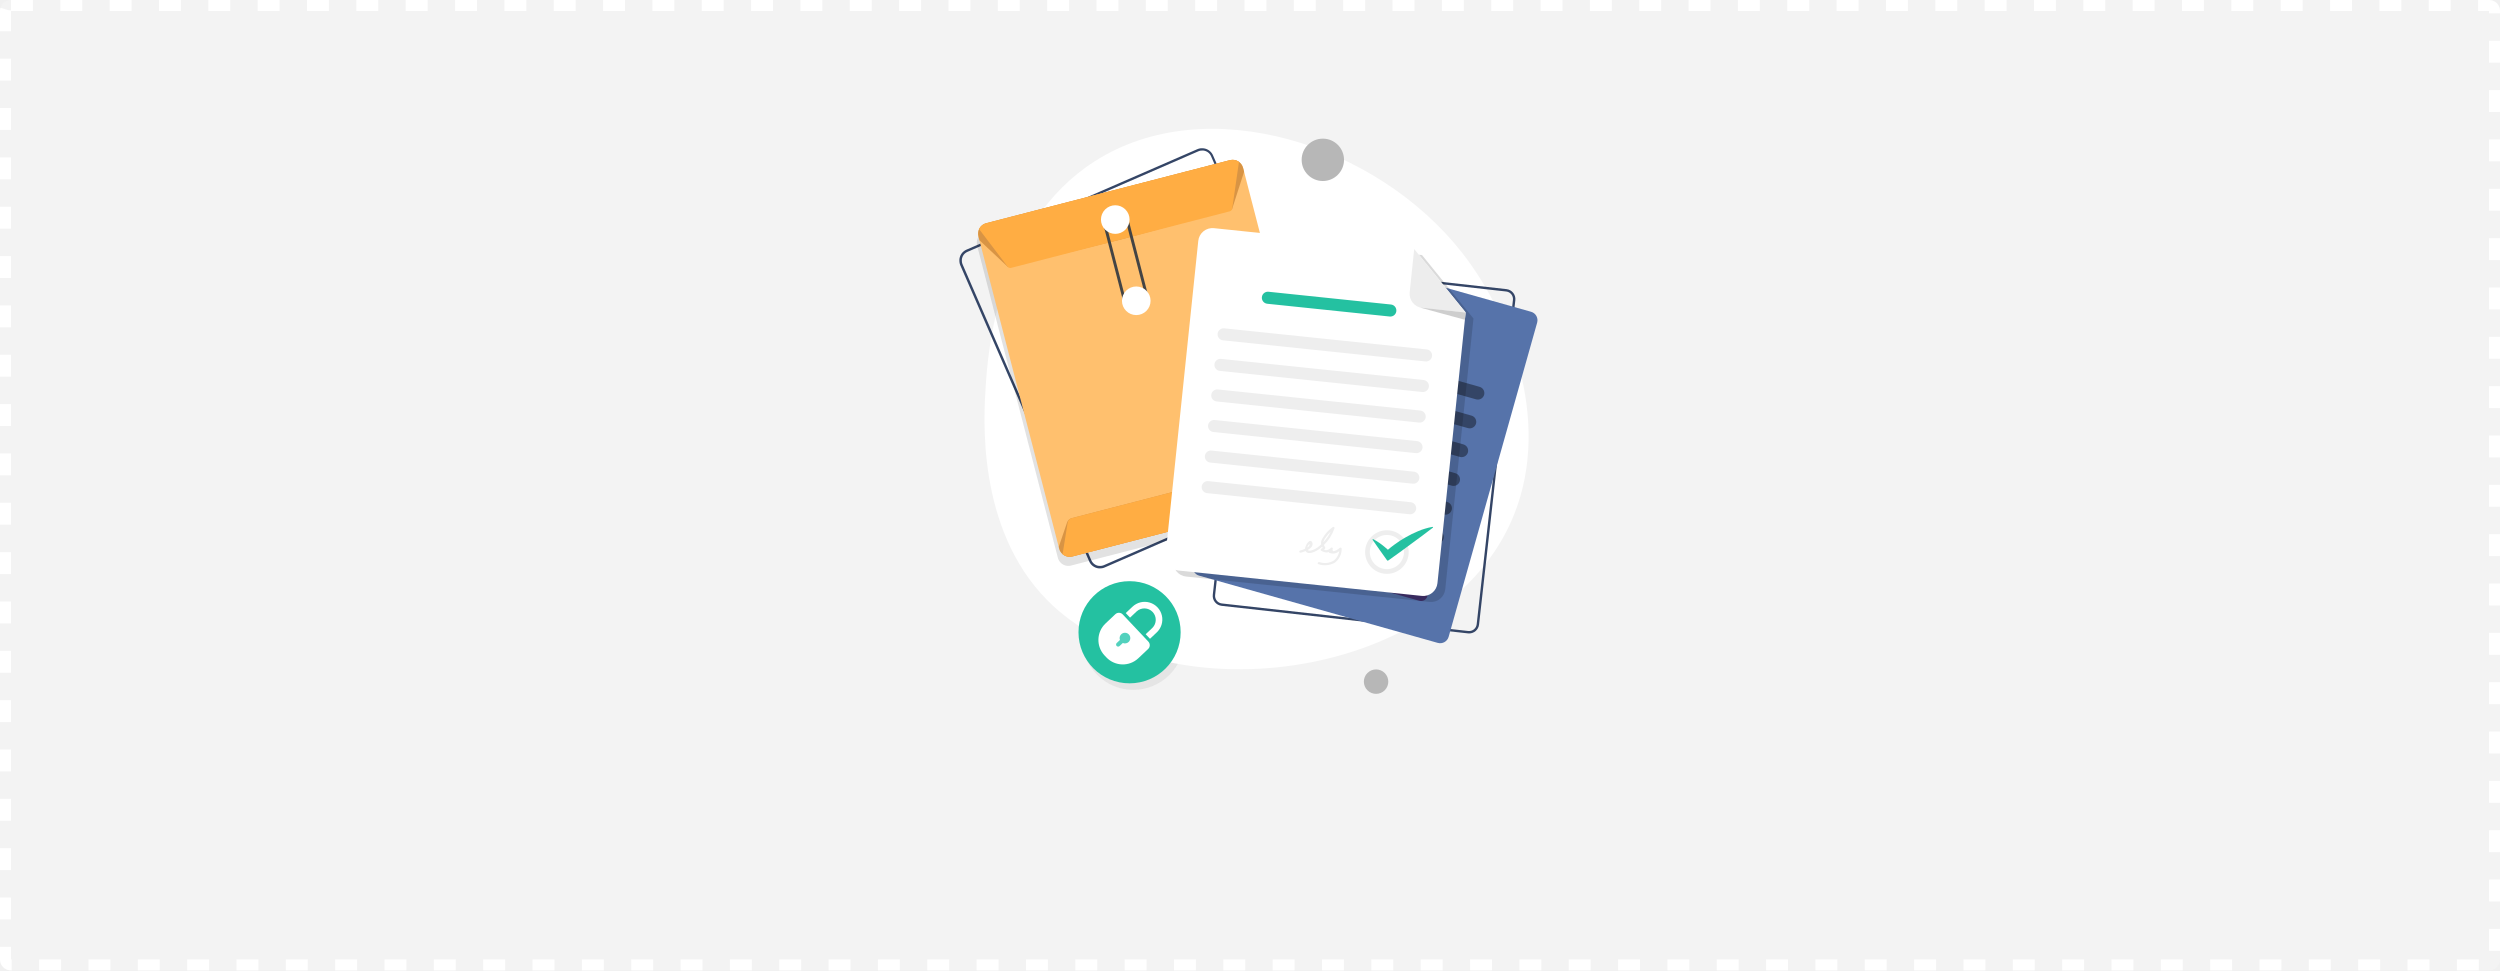
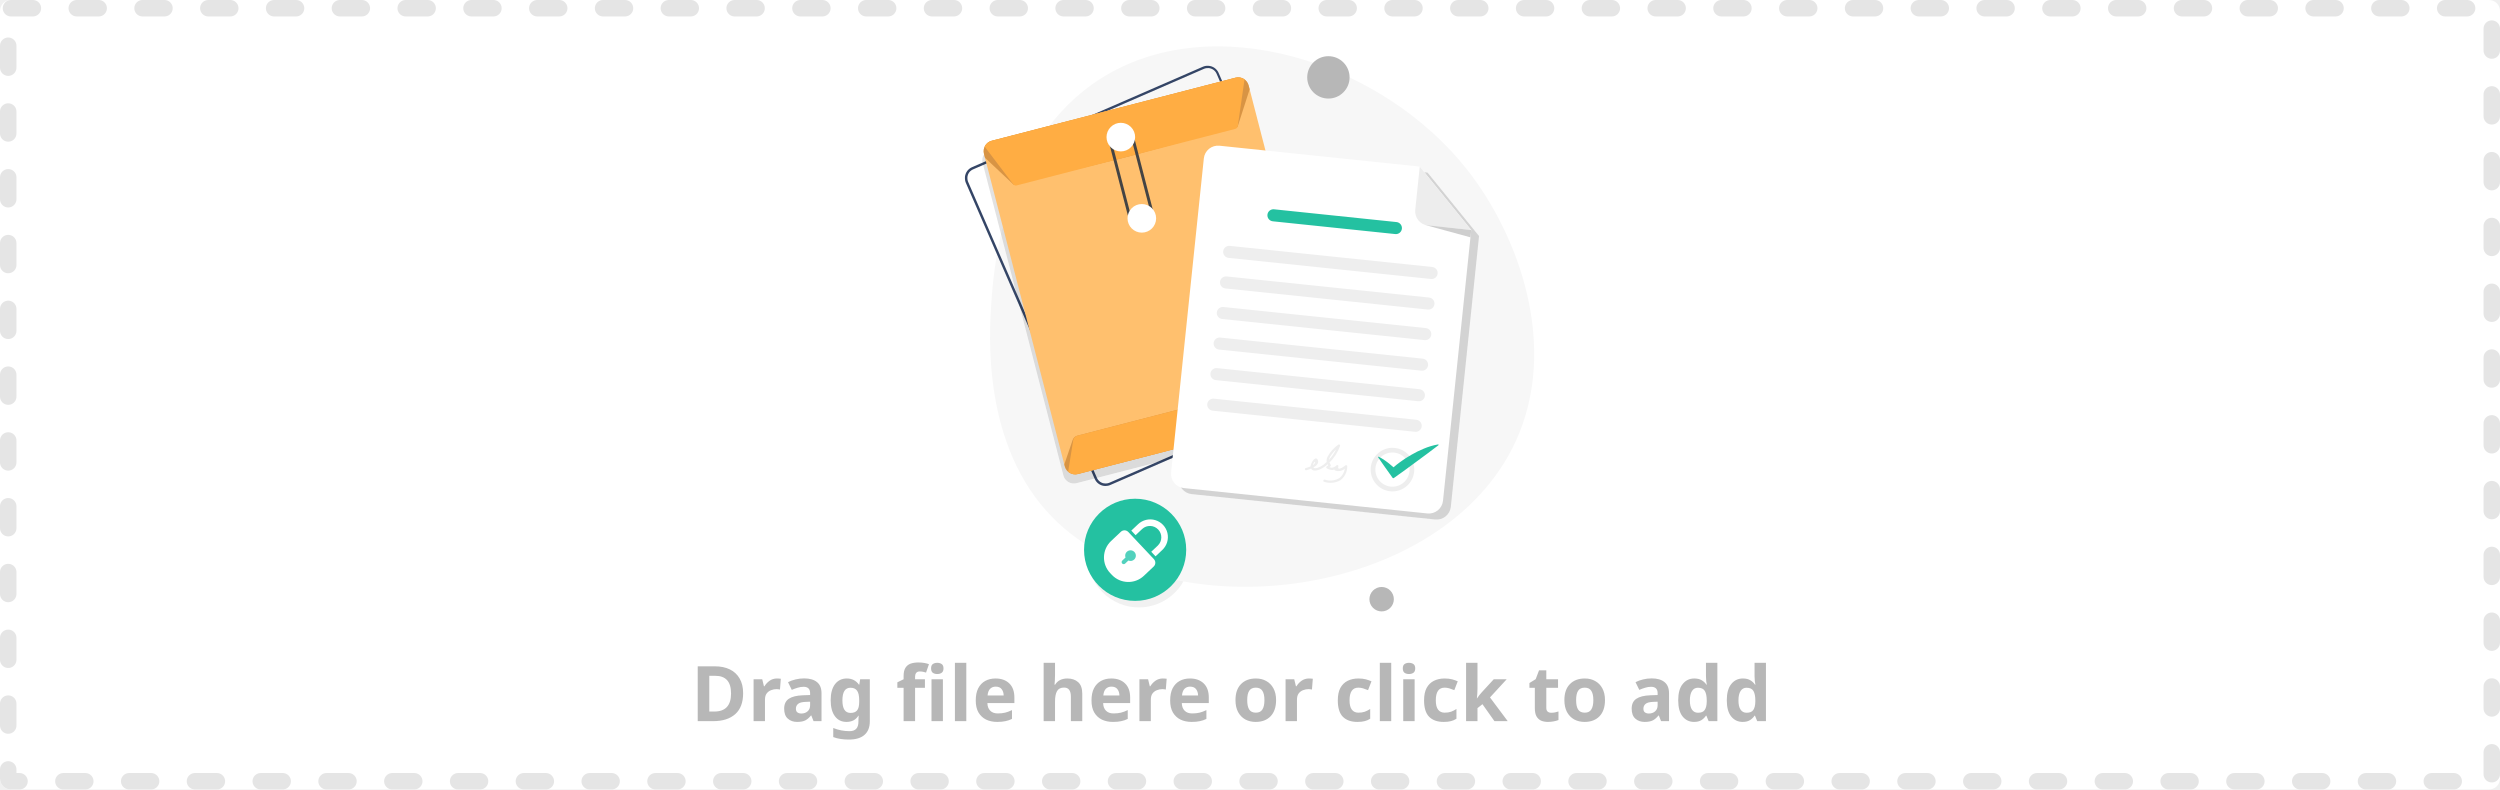
- <svg xmlns="http://www.w3.org/2000/svg" width="456" height="177" viewBox="0 0 456 177">
-   <g id="Group_76884" data-name="Group 76884" transform="translate(-42 -434)">
-     <g id="Rectangle_1713" data-name="Rectangle 1713" transform="translate(42 434)" fill="#f3f3f3" stroke="#fff" stroke-width="2" stroke-dasharray="4 5">
-       <rect width="456" height="177" rx="2" stroke="none" />
-       <rect x="1" y="1" width="454" height="175" rx="1" fill="none" />
+ <svg xmlns="http://www.w3.org/2000/svg" width="456" height="144" viewBox="0 0 456 144">
+   <g id="Group_77380" data-name="Group 77380" transform="translate(-42 -434)">
+     <g id="Rectangle_1713" data-name="Rectangle 1713" transform="translate(42 434)" fill="#fff" stroke="#e5e5e5" stroke-linecap="round" stroke-width="3" stroke-dasharray="4 8">
+       <rect width="456" height="144" rx="2" stroke="none" />
+       <rect x="1.5" y="1.5" width="453" height="141" rx="0.5" fill="none" />
    </g>
-     <g id="Group_34531" data-name="Group 34531" transform="translate(216.986 457.5)">
-       <circle id="Ellipse_3223" data-name="Ellipse 3223" cx="9.317" cy="9.317" r="9.317" transform="translate(18.555 93.017) rotate(-45)" fill="#b7b7b7" opacity="0.2" style="mix-blend-mode: multiply;isolation: isolate" />
-       <g id="Bcg" transform="translate(4.585)">
-         <path id="Path_12272" data-name="Path 12272" d="M667.89,682.954c.385-5.662,2-29.41,19.882-40.832,20.465-13.072,51.471-3.125,66.986,16.68,9.453,12.067,16.641,32.242,8.807,49.372C750.243,737.3,700.015,743.35,679.1,722.185,666.115,709.047,667.509,688.547,667.89,682.954Z" transform="translate(-667.653 -636.21)" fill="#fff" />
-         <circle id="Ellipse_3224" data-name="Ellipse 3224" cx="3.864" cy="3.864" r="3.864" transform="translate(57.85 1.788)" fill="#b7b7b7" />
-         <circle id="Ellipse_3225" data-name="Ellipse 3225" cx="2.229" cy="2.229" r="2.229" transform="translate(68.273 100.832) rotate(-45)" fill="#b7b7b7" />
-       </g>
-       <g id="Lock" transform="translate(21.73 82.506)">
-         <circle id="Ellipse_3226" data-name="Ellipse 3226" cx="9.317" cy="9.317" r="9.317" fill="#24c1a1" />
-         <g id="Group_32972" data-name="Group 32972" transform="translate(3.633 3.802)">
-           <path id="Path_12292" data-name="Path 12292" d="M1252.331,3107.235l-1.8,1.7a4.13,4.13,0,0,0-.172,5.821l.333.353a4.129,4.129,0,0,0,5.82.172l1.8-1.7a.953.953,0,0,0,.04-1.347l-4.674-4.958A.953.953,0,0,0,1252.331,3107.235Z" transform="translate(-1249.242 -3105.013)" fill="#fff" />
-           <path id="Path_12293" data-name="Path 12293" d="M1389.556,3054.881l1.209-1.14a2.079,2.079,0,0,1,2.852,3.025l-1.209,1.14.785.833,1.209-1.14a3.224,3.224,0,1,0-4.422-4.692l-1.209,1.139Z" transform="translate(-1383.785 -3052.032)" fill="#fff" />
-           <path id="Path_12294" data-name="Path 12294" d="M1341.318,3210.6a.973.973,0,1,0-1.58-.368l-.606.572a.379.379,0,0,0,.519.551l.607-.572A.974.974,0,0,0,1341.318,3210.6Z" transform="translate(-1335.805 -3203.311)" fill="#52d1bd" />
+     <g id="Group_75745" data-name="Group 75745" transform="translate(-448.76 -570.442)">
+       <text id="Drag_file_here_or_click_to_add" data-name="Drag file here or click to add" transform="translate(616.76 1135.979)" fill="#b7b7b7" font-size="14" font-family="Montserrat-SemiBold, Montserrat" font-weight="600">
+         <tspan x="0" y="0">Drag file here or click to add</tspan>
+       </text>
+       <g id="Group_34531" data-name="Group 34531" transform="translate(666.76 1012.903)">
+         <circle id="Ellipse_3223" data-name="Ellipse 3223" cx="9.317" cy="9.317" r="9.317" transform="translate(18.555 93.017) rotate(-45)" fill="#b7b7b7" opacity="0.2" style="mix-blend-mode: multiply;isolation: isolate" />
+         <g id="Bcg" transform="translate(4.585)">
+           <path id="Path_12272" data-name="Path 12272" d="M667.89,682.954c.385-5.662,2-29.41,19.882-40.832,20.465-13.072,51.471-3.125,66.986,16.68,9.453,12.067,16.641,32.242,8.807,49.372C750.243,737.3,700.015,743.35,679.1,722.185,666.115,709.047,667.509,688.547,667.89,682.954Z" transform="translate(-667.653 -636.21)" fill="#f7f7f7" />
+           <circle id="Ellipse_3224" data-name="Ellipse 3224" cx="3.864" cy="3.864" r="3.864" transform="translate(57.85 1.788)" fill="#b7b7b7" />
+           <circle id="Ellipse_3225" data-name="Ellipse 3225" cx="2.229" cy="2.229" r="2.229" transform="translate(68.273 100.832) rotate(-45)" fill="#b7b7b7" />
        </g>
-       </g>
-       <g id="Pirple" transform="translate(42.563 21.041)">
-         <path id="Path_12273" data-name="Path 12273" d="M1879.458,1381.369a1.824,1.824,0,0,1-.2-.011l-44.955-5.027a1.825,1.825,0,0,1-1.607-2.012l6.617-59.176a1.825,1.825,0,0,1,2.011-1.607l44.955,5.027a1.825,1.825,0,0,1,1.607,2.012l-6.618,59.176a1.826,1.826,0,0,1-1.807,1.618Zm-38.34-67.406a1.388,1.388,0,0,0-1.373,1.228l-6.618,59.176a1.387,1.387,0,0,0,1.22,1.527l44.955,5.027a1.387,1.387,0,0,0,1.527-1.22l6.617-59.176a1.387,1.387,0,0,0-1.22-1.527l-44.955-5.027A1.367,1.367,0,0,0,1841.118,1313.963Z" transform="translate(-1829.036 -1310.367)" fill="#344566" />
-         <g id="Group_32970" data-name="Group 32970" transform="translate(0)">
-           <path id="Path_12274" data-name="Path 12274" d="M1775.386,1297.875l-43.54-12.267a1.606,1.606,0,0,1-1.107-1.975l16.147-57.314a1.606,1.606,0,0,1,1.975-1.107l43.54,12.267a1.606,1.606,0,0,1,1.107,1.975l-16.147,57.314A1.606,1.606,0,0,1,1775.386,1297.875Z" transform="translate(-1730.679 -1225.152)" fill="#5673aa" />
-           <path id="Path_12275" data-name="Path 12275" d="M2465.92,1560.317l-21.138-5.955a1.188,1.188,0,0,1-.819-1.461h0a1.188,1.188,0,0,1,1.461-.819l21.138,5.955a1.188,1.188,0,0,1,.819,1.461h0A1.188,1.188,0,0,1,2465.92,1560.317Z" transform="translate(-2418.437 -1540.358)" fill="#344566" />
-           <path id="Path_12276" data-name="Path 12276" d="M2255.635,1701.357l-33.3-9.381a1.188,1.188,0,0,1-.819-1.461h0a1.188,1.188,0,0,1,1.461-.819l33.3,9.381a1.188,1.188,0,0,1,.819,1.461h0A1.188,1.188,0,0,1,2255.635,1701.357Z" transform="translate(-2203.941 -1673.057)" fill="#344566" />
-           <path id="Path_12277" data-name="Path 12277" d="M2214.239,1848.29l-33.3-9.381a1.188,1.188,0,0,1-.819-1.461h0a1.188,1.188,0,0,1,1.461-.819l33.3,9.381a1.188,1.188,0,0,1,.819,1.461h0A1.188,1.188,0,0,1,2214.239,1848.29Z" transform="translate(-2164.023 -1814.741)" fill="#344566" />
-           <path id="Path_12278" data-name="Path 12278" d="M2172.842,1995.224l-33.3-9.381a1.188,1.188,0,0,1-.819-1.461h0a1.188,1.188,0,0,1,1.461-.819l33.3,9.381a1.188,1.188,0,0,1,.819,1.461h0A1.188,1.188,0,0,1,2172.842,1995.224Z" transform="translate(-2124.105 -1956.425)" fill="#344566" />
-           <path id="Path_12279" data-name="Path 12279" d="M2131.445,2142.157l-33.3-9.381a1.188,1.188,0,0,1-.819-1.461h0a1.188,1.188,0,0,1,1.461-.819l33.3,9.381a1.188,1.188,0,0,1,.819,1.461h0A1.188,1.188,0,0,1,2131.445,2142.157Z" transform="translate(-2084.188 -2098.109)" fill="#344566" />
-           <path id="Path_12280" data-name="Path 12280" d="M2090.049,2289.091l-33.3-9.381a1.188,1.188,0,0,1-.819-1.461h0a1.188,1.188,0,0,1,1.461-.819l33.3,9.381a1.188,1.188,0,0,1,.819,1.461h0A1.188,1.188,0,0,1,2090.049,2289.091Z" transform="translate(-2044.27 -2239.793)" fill="#344566" />
-           <path id="Path_12281" data-name="Path 12281" d="M2048.652,2436.024l-33.3-9.381a1.188,1.188,0,0,1-.819-1.461h0a1.188,1.188,0,0,1,1.461-.819l33.3,9.381a1.188,1.188,0,0,1,.819,1.461h0A1.188,1.188,0,0,1,2048.652,2436.024Z" transform="translate(-2004.352 -2381.477)" fill="#344566" />
-           <path id="Path_12282" data-name="Path 12282" d="M2007.255,2582.958l-33.3-9.381a1.188,1.188,0,0,1-.819-1.461h0a1.188,1.188,0,0,1,1.461-.819l33.3,9.381a1.188,1.188,0,0,1,.819,1.461h0A1.188,1.188,0,0,1,2007.255,2582.958Z" transform="translate(-1964.434 -2523.162)" fill="#344566" />
-           <path id="Path_12283" data-name="Path 12283" d="M1965.859,2729.891l-33.3-9.381a1.188,1.188,0,0,1-.819-1.461h0a1.188,1.188,0,0,1,1.461-.819l33.3,9.381a1.188,1.188,0,0,1,.819,1.461h0A1.188,1.188,0,0,1,1965.859,2729.891Z" transform="translate(-1924.517 -2664.845)" fill="#41326e" />
+         <g id="Lock" transform="translate(21.73 82.506)">
+           <circle id="Ellipse_3226" data-name="Ellipse 3226" cx="9.317" cy="9.317" r="9.317" fill="#24c1a1" />
+           <g id="Group_32972" data-name="Group 32972" transform="translate(3.633 3.802)">
+             <path id="Path_12292" data-name="Path 12292" d="M1252.331,3107.235l-1.8,1.7a4.13,4.13,0,0,0-.172,5.821l.333.353a4.129,4.129,0,0,0,5.82.172l1.8-1.7a.953.953,0,0,0,.04-1.347l-4.674-4.958A.953.953,0,0,0,1252.331,3107.235Z" transform="translate(-1249.242 -3105.013)" fill="#fff" />
+             <path id="Path_12293" data-name="Path 12293" d="M1389.556,3054.881l1.209-1.14a2.079,2.079,0,0,1,2.852,3.025l-1.209,1.14.785.833,1.209-1.14a3.224,3.224,0,1,0-4.422-4.692l-1.209,1.139Z" transform="translate(-1383.785 -3052.032)" fill="#fff" />
+             <path id="Path_12294" data-name="Path 12294" d="M1341.318,3210.6a.973.973,0,1,0-1.58-.368l-.606.572a.379.379,0,0,0,.519.551l.607-.572A.974.974,0,0,0,1341.318,3210.6Z" transform="translate(-1335.805 -3203.311)" fill="#52d1bd" />
+           </g>
        </g>
-       </g>
-       <g id="Yellow" transform="translate(0 3.528)">
-         <path id="Path_12274-2" data-name="Path 12274" d="M564.986,811.6h-.007c-.066,0-.125,0-.18-.007l-.024,0h-.008c-.05,0-.1-.012-.153-.021l-.011,0-.041-.007c-.055-.011-.11-.024-.163-.039l-.046-.014-.01,0c-.043-.013-.086-.028-.128-.043h0l-.058-.022c-.043-.018-.086-.037-.131-.059l-.065-.033c-.051-.027-.094-.052-.134-.076l-.058-.038-.017-.012c-.028-.019-.057-.039-.084-.059l-.066-.052c-.029-.024-.059-.049-.092-.079l-.012-.011-.038-.035c-.048-.046-.09-.091-.13-.137l-.017-.021,0,0c-.034-.041-.069-.085-.1-.13l-.033-.047,0,0c-.027-.039-.053-.081-.077-.123l-.007-.012-.023-.04c-.036-.065-.065-.124-.09-.182l-.136-.312L539.494,756.33c-.027-.062-.051-.127-.075-.2-.005-.015-.009-.03-.013-.046l-.005-.018c-.012-.041-.025-.088-.036-.137,0-.02-.008-.039-.012-.059l0-.017c-.009-.049-.016-.09-.02-.128s-.006-.053-.008-.079c0-.042-.006-.084-.007-.125s0-.053,0-.079,0-.078,0-.124v-.014c0-.022,0-.043,0-.065,0-.044.011-.086.017-.122l0-.02c0-.019.006-.038.009-.056.008-.039.017-.075.025-.109l0-.009a2.184,2.184,0,0,1,.093-.289l.014-.031,0-.009c.026-.061.051-.114.077-.163l.024-.042.009-.016c.029-.052.056-.094.083-.135.013-.019.027-.039.041-.058l0-.005c.03-.042.06-.081.091-.118l.054-.063c.03-.034.063-.068.1-.1l.005-.005.057-.054c.041-.036.082-.07.114-.095l.016-.013.05-.039c.046-.033.092-.062.134-.088l.017-.011.046-.029a2.175,2.175,0,0,1,.213-.107l42.109-18.324a2.179,2.179,0,0,1,.224-.083l.052-.014.02-.005c.046-.013.1-.027.155-.038l.065-.011.021,0c.045-.007.093-.014.144-.019l.077,0h.011c.052,0,.1,0,.142,0l.087,0c.045,0,.092.007.142.013h0l.078.011c.045.007.091.017.147.03l.018,0,.054.013c.05.013.1.03.163.052l.013,0,.036.013a2.169,2.169,0,0,1,.28.132l.012.007c.028.015.057.031.087.05l.046.031.017.011c.033.022.068.046.1.074l.05.04.008.007c.036.03.068.057.1.084l.054.052c.03.03.06.061.089.094l.05.058c.026.031.051.064.081.1l.01.014.034.047c.028.04.053.082.076.12l.01.016.025.041c.037.066.067.128.094.19l23.48,53.957c.025.057.048.117.071.189l.013.043,0,.014c.014.046.026.093.037.14l0,.01c0,.017.008.033.011.05.011.054.019.109.026.163v.006c0,.008,0,.017,0,.025.007.062.01.123.011.19,0,.016,0,.033,0,.051v.017c0,.044,0,.083,0,.12s0,.056-.007.084-.008.067-.014.1a2.209,2.209,0,0,1-.074.323l-.012.036,0,.015c-.021.061-.044.12-.069.177-.008.019-.017.039-.026.059h0c-.027.056-.056.112-.091.171l-.007.012-.018.032a2.171,2.171,0,0,1-.141.2l-.015.018c-.044.055-.093.109-.145.162l-.041.039-.014.013c-.042.04-.086.078-.128.113l-.068.053c-.043.032-.09.064-.143.1l-.017.011-.049.03a2.189,2.189,0,0,1-.226.116l-42.109,18.324c-.056.024-.117.047-.187.071l-.006,0-.034.011c-.062.019-.124.036-.184.049l-.024,0-.01,0c-.059.012-.115.021-.17.027h-.007l-.023,0c-.058.006-.117.01-.183.011Zm18.629-76.219-.088,0h-.011l-.059,0c-.038,0-.078.009-.115.015l-.024,0-.044.007c-.041.008-.085.02-.124.031l-.031.008-.027.007a1.755,1.755,0,0,0-.18.066L540.8,753.852a1.777,1.777,0,0,0-.171.086l-.024.015-.026.017c-.036.022-.074.046-.108.07l-.034.026-.02.016c-.028.022-.06.048-.091.075l-.045.042-.005,0c-.03.03-.057.057-.081.084l-.043.05c-.024.029-.048.06-.073.094l0,.006-.031.045c-.021.031-.042.066-.066.108l-.012.02-.015.026c-.02.038-.04.08-.061.13l-.01.023,0,.01a1.734,1.734,0,0,0-.074.232l0,.01c-.008.03-.015.058-.02.085,0,.012,0,.024-.006.036l0,.026c0,.03-.01.065-.013.1,0,.016,0,.031,0,.047v.015c0,.038,0,.07,0,.1s0,.042,0,.063,0,.066.006.1,0,.042.007.064.009.061.016.1l0,.019c0,.014,0,.028.008.042.008.036.019.074.029.109l.007.027c0,.008,0,.017.007.025.019.058.038.11.06.159l23.48,53.957c.02.045.043.092.072.145l.016.028.008.014c.02.034.041.067.062.1l0,0,.025.037c.026.036.053.071.081.1l.013.017,0,0c.03.035.064.071.1.108l.025.023.015.013c.026.024.05.044.073.063l.053.041.067.047.019.013.041.027c.031.019.066.039.107.061l.052.026c.037.018.071.033.1.047l.046.018c.036.014.071.025.105.036l.011,0,.035.01c.043.012.087.022.131.031l.028,0,.013,0c.042.007.083.013.123.017l.017,0h.009c.042,0,.089.005.143.005h.038c.053,0,.1,0,.146-.009l.024,0c.044-.005.089-.013.136-.022l.028-.005c.048-.01.1-.023.147-.039l.026-.008.006,0c.058-.019.106-.037.15-.057l42.109-18.324a1.764,1.764,0,0,0,.181-.093l.031-.019.022-.014c.044-.027.081-.053.115-.078l.053-.042c.034-.028.068-.057.1-.09l.017-.016.026-.025a1.715,1.715,0,0,0,.118-.132l.013-.015a1.741,1.741,0,0,0,.11-.158l.008-.014.012-.021c.028-.047.052-.092.073-.136h0c.007-.016.014-.031.021-.047.02-.046.039-.093.055-.141l.006-.018.008-.023a1.775,1.775,0,0,0,.06-.259c0-.027.008-.053.011-.08s0-.045.006-.067,0-.061,0-.1v-.02c0-.011,0-.022,0-.033,0-.054,0-.1-.009-.151v0l0-.02c-.005-.043-.012-.087-.021-.13,0-.013-.005-.025-.008-.037l0-.011c-.008-.037-.018-.075-.03-.112l0-.016-.009-.03c-.019-.059-.037-.107-.057-.152l-23.48-53.957c-.021-.049-.046-.1-.076-.152l-.013-.022-.014-.023c-.022-.037-.041-.068-.06-.1l-.024-.034-.012-.016c-.024-.033-.045-.059-.064-.083l-.041-.046c-.023-.026-.047-.051-.071-.074l-.044-.042c-.022-.021-.047-.042-.078-.067l-.01-.008-.037-.03c-.026-.02-.055-.04-.083-.058l-.022-.015-.029-.019c-.021-.013-.044-.025-.066-.038l-.013-.007a1.752,1.752,0,0,0-.225-.106l-.014,0-.025-.008c-.051-.018-.092-.031-.131-.042l-.035-.008-.022-.005c-.046-.011-.083-.018-.118-.024l-.061-.008h0c-.04,0-.077-.008-.113-.01l-.07,0Z" transform="translate(-539.313 -734.945)" fill="#344566" />
-         <path id="Path_12275-2" data-name="Path 12275" d="M690.746,900.8l.032-.049q.046-.072.086-.147c.008-.014.016-.029.023-.043a1.978,1.978,0,0,0,.112-.277c.009-.029.018-.058.026-.087s.013-.049.018-.073.015-.07.021-.106c0-.02.007-.04.01-.06.008-.056.014-.112.017-.169,0-.009,0-.019,0-.028q0-.074,0-.149c0-.018,0-.037,0-.055q0-.065-.013-.13c0-.018,0-.035-.007-.053-.01-.06-.021-.119-.037-.179l-.085-.328h0l-14.467-55.938h0l-.182-.7c-.016-.062-.035-.123-.057-.182-.007-.019-.015-.037-.023-.056-.016-.04-.032-.08-.05-.118-.01-.021-.021-.04-.031-.06-.018-.035-.037-.07-.057-.1l-.037-.058c-.021-.033-.043-.064-.066-.1l-.041-.054c-.024-.031-.049-.06-.075-.089l-.045-.049c-.027-.028-.054-.054-.082-.08s-.033-.031-.05-.046-.053-.043-.08-.064a1.976,1.976,0,0,0-.231-.157l-.041-.022c-.045-.025-.091-.048-.138-.069l-.062-.025c-.042-.017-.084-.033-.127-.047l-.072-.022c-.041-.012-.083-.023-.125-.032l-.077-.015c-.042-.007-.084-.013-.127-.018l-.079-.008c-.043,0-.087,0-.131,0h-.077c-.047,0-.1.007-.143.012l-.067.007a2.011,2.011,0,0,0-.211.042l-44.461,11.5a2,2,0,0,0-.2.065c-.021.008-.041.018-.061.026-.045.019-.089.038-.132.059l-.067.037c-.039.022-.077.044-.114.068l-.064.044c-.036.025-.071.051-.1.079l-.057.048c-.034.03-.066.06-.1.092l-.049.05c-.032.035-.063.071-.092.108-.013.016-.026.031-.038.047-.033.043-.063.088-.091.134l-.022.033a1.981,1.981,0,0,0-.124.245c-.014.033-.029.066-.041.1s-.015.045-.022.067-.023.07-.032.106-.011.046-.016.069-.016.072-.022.109-.007.047-.01.071-.008.074-.011.112,0,.047,0,.071,0,.077,0,.116c0,.023,0,.046,0,.069,0,.042.008.084.013.127,0,.02,0,.04.007.06.01.062.022.125.038.187l.182.705h0l14.466,55.935h0l.085.33c.015.06.034.117.055.174.006.017.013.033.019.05q.024.061.051.12l.024.05c.023.045.046.088.072.13l.014.025c.03.048.063.095.1.14.012.016.025.032.038.048s.046.056.07.083l.051.055c.021.022.044.043.066.064s.04.038.06.056.071.058.107.086l.054.039c.035.025.071.048.107.07l.053.031q.052.03.107.056l.048.023q.069.031.14.057l.044.015q.065.022.132.04l.029.008c.052.013.105.023.158.031l.042.006c.054.008.109.013.164.016h.028q.076,0,.154,0h.032c.056,0,.113-.009.17-.017l.037-.006c.059-.01.118-.021.177-.036l44.461-11.5a1.982,1.982,0,0,0,.217-.071l.065-.028c.048-.021.1-.043.141-.067l.067-.037c.045-.026.088-.053.13-.082l.056-.039a1.971,1.971,0,0,0,.154-.126l.013-.011a1.945,1.945,0,0,0,.153-.159l.029-.036C690.679,900.9,690.714,900.852,690.746,900.8Z" transform="translate(-624.793 -836.973)" fill="#6c6c6c" opacity="0.2" style="mix-blend-mode: multiply;isolation: isolate" />
-         <g id="Group_32971" data-name="Group 32971" transform="translate(3.416 2.124)">
-           <path id="Path_12286" data-name="Path 12286" d="M683.268,795.884,698,852.854a1.972,1.972,0,0,1-1.414,2.4l-44.461,11.5a1.971,1.971,0,0,1-2.4-1.414l-14.734-56.97a1.97,1.97,0,0,1,1.414-2.4l44.461-11.5a1.97,1.97,0,0,1,2.4,1.414Z" transform="translate(-634.93 -794.407)" fill="#ffc06e" />
-           <path id="Path_12287" data-name="Path 12287" d="M683.269,795.881l.182.7-2.2,6.836L660.9,808.956l-20.489,5.029-5.233-4.914-.182-.705a1.969,1.969,0,0,1,1.414-2.4l44.461-11.5A1.969,1.969,0,0,1,683.269,795.881Z" transform="translate(-634.931 -794.405)" fill="#d89444" />
-           <path id="Path_12288" data-name="Path 12288" d="M1094.994,2327.268l.085.328a1.97,1.97,0,0,1-1.414,2.4l-44.461,11.5a1.97,1.97,0,0,1-2.4-1.414l-.085-.329,1.525-4.47a1.23,1.23,0,0,1,.841-.777l41.295-10.68a1.238,1.238,0,0,1,1.114.272Z" transform="translate(-1032.007 -2269.149)" fill="#d89444" />
-           <path id="Path_12289" data-name="Path 12289" d="M1113.968,2328.861a1.965,1.965,0,0,1-1.356,1.231l-44.461,11.5a1.966,1.966,0,0,1-1.783-.419l.928-5.764a1,1,0,0,1,.735-.808l41.295-10.68a1,1,0,0,1,1.036.35Z" transform="translate(-1050.954 -2269.245)" fill="#ffad43" />
-           <path id="Path_12290" data-name="Path 12290" d="M687.559,794.78,686.33,803.3a.6.6,0,0,1-.446.5L646,814.116a.6.6,0,0,1-.633-.219l-5.207-6.857a1.966,1.966,0,0,1,1.29-1.071l44.461-11.5A1.965,1.965,0,0,1,687.559,794.78Z" transform="translate(-639.975 -794.407)" fill="#ffad43" />
-           <path id="Path_12291" data-name="Path 12291" d="M1273.416,1052.546a1.871,1.871,0,0,1-1.809-1.4l-3.923-15.171a1.873,1.873,0,0,1,1.341-2.276l.908-.235a1.87,1.87,0,0,1,2.276,1.341l3.923,15.171a1.873,1.873,0,0,1-1.341,2.276h0l-.908.235A1.865,1.865,0,0,1,1273.416,1052.546Zm-3.016-18.609a1.334,1.334,0,0,0-.334.043l-.908.235a1.339,1.339,0,0,0-.958,1.626l3.923,15.171a1.336,1.336,0,0,0,1.626.958l.908-.235a1.339,1.339,0,0,0,.958-1.626l-3.923-15.171A1.337,1.337,0,0,0,1270.4,1033.938Z" transform="translate(-1245.02 -1024.865)" fill="#444" />
-           <circle id="Ellipse_3223-2" data-name="Ellipse 3223" cx="2.609" cy="2.609" r="2.609" transform="translate(21.333 10.897) rotate(-45)" fill="#fff" />
-           <circle id="Ellipse_3224-2" data-name="Ellipse 3224" cx="2.609" cy="2.609" r="2.609" transform="translate(26.244 23.102)" fill="#fff" />
+         <g id="Pirple" transform="translate(42.563 21.041)">
+           <g id="Group_32970" data-name="Group 32970" transform="translate(0)">
+             <path id="Path_12275" data-name="Path 12275" d="M2465.92,1560.317l-21.138-5.955a1.188,1.188,0,0,1-.819-1.461h0a1.188,1.188,0,0,1,1.461-.819l21.138,5.955a1.188,1.188,0,0,1,.819,1.461h0A1.188,1.188,0,0,1,2465.92,1560.317Z" transform="translate(-2418.437 -1540.358)" fill="#344566" />
+             <path id="Path_12282" data-name="Path 12282" d="M2007.255,2582.958l-33.3-9.381a1.188,1.188,0,0,1-.819-1.461h0a1.188,1.188,0,0,1,1.461-.819l33.3,9.381a1.188,1.188,0,0,1,.819,1.461h0A1.188,1.188,0,0,1,2007.255,2582.958Z" transform="translate(-1964.434 -2523.162)" fill="#344566" />
+           </g>
        </g>
-       </g>
-       <g id="Whitepaper" transform="translate(37.595 18.104)">
-         <path id="Path_12276-2" data-name="Path 12276" d="M1676.971,1177.591l-36.524-3.807a2.6,2.6,0,0,0-2.86,2.32l-5.969,57.265a2.6,2.6,0,0,0,2.32,2.86l44.414,4.629a2.6,2.6,0,0,0,2.86-2.32l5.146-49.376Z" transform="translate(-1630.175 -1172.669)" fill="#6c6c6c" opacity="0.25" style="mix-blend-mode: multiply;isolation: isolate" />
-         <g id="Group_32973" data-name="Group 32973">
-           <path id="Path_12296" data-name="Path 12296" d="M1636.983,1146.785l-36.524-3.807a2.6,2.6,0,0,0-2.86,2.32l-5.969,57.265a2.6,2.6,0,0,0,2.32,2.86l44.414,4.629a2.6,2.6,0,0,0,2.86-2.32l5.146-49.376Z" transform="translate(-1591.615 -1142.964)" fill="#fff" />
-           <path id="Path_12297" data-name="Path 12297" d="M2838.078,1257.807a2.6,2.6,0,0,0,2.32,2.86l7.889.822-9.387-11.572Z" transform="translate(-2793.532 -1246.097)" fill="#ededed" />
-           <path id="Path_12298" data-name="Path 12298" d="M2891.991,1548.7l8.159,2.226.138-1.328Z" transform="translate(-2845.534 -1534.2)" fill="#cecece" />
-           <path id="Path_12299" data-name="Path 12299" d="M2106.964,1472.344l-22.335-2.328a1.1,1.1,0,0,1-.981-1.209h0a1.1,1.1,0,0,1,1.209-.981l22.336,2.328a1.1,1.1,0,0,1,.981,1.209h0A1.1,1.1,0,0,1,2106.964,1472.344Z" transform="translate(-2066.063 -1456.215)" fill="#24c1a1" />
-           <path id="Path_12300" data-name="Path 12300" d="M1895.692,1660.617l-36.925-3.849a1.1,1.1,0,0,1-.981-1.209h0a1.1,1.1,0,0,1,1.209-.981l36.925,3.849a1.1,1.1,0,0,1,.981,1.209h0A1.1,1.1,0,0,1,1895.692,1660.617Z" transform="translate(-1848.272 -1636.295)" fill="#eee" />
-           <path id="Path_12301" data-name="Path 12301" d="M1879.43,1816.641l-36.925-3.849a1.1,1.1,0,0,1-.981-1.209h0a1.1,1.1,0,0,1,1.209-.981l36.925,3.849a1.1,1.1,0,0,1,.981,1.209h0A1.1,1.1,0,0,1,1879.43,1816.641Z" transform="translate(-1832.591 -1786.744)" fill="#eee" />
-           <path id="Path_12302" data-name="Path 12302" d="M1863.168,1972.666l-36.925-3.849a1.1,1.1,0,0,1-.981-1.209h0a1.1,1.1,0,0,1,1.209-.981l36.925,3.849a1.1,1.1,0,0,1,.981,1.209h0A1.1,1.1,0,0,1,1863.168,1972.666Z" transform="translate(-1816.909 -1937.195)" fill="#eee" />
-           <path id="Path_12303" data-name="Path 12303" d="M1846.906,2128.69l-36.925-3.848a1.1,1.1,0,0,1-.981-1.209h0a1.1,1.1,0,0,1,1.209-.981l36.925,3.849a1.1,1.1,0,0,1,.981,1.209h0A1.1,1.1,0,0,1,1846.906,2128.69Z" transform="translate(-1801.229 -2087.645)" fill="#eee" />
-           <path id="Path_12304" data-name="Path 12304" d="M1830.643,2284.714l-36.925-3.849a1.1,1.1,0,0,1-.981-1.209h0a1.1,1.1,0,0,1,1.209-.981l36.925,3.849a1.1,1.1,0,0,1,.981,1.209h0A1.1,1.1,0,0,1,1830.643,2284.714Z" transform="translate(-1785.546 -2238.095)" fill="#eee" />
-           <path id="Path_12305" data-name="Path 12305" d="M1814.381,2440.739l-36.925-3.849a1.1,1.1,0,0,1-.981-1.209h0a1.1,1.1,0,0,1,1.209-.981l36.925,3.849a1.1,1.1,0,0,1,.981,1.209h0A1.1,1.1,0,0,1,1814.381,2440.739Z" transform="translate(-1769.865 -2388.546)" fill="#eee" />
-           <path id="Path_12306" data-name="Path 12306" d="M2282.653,2672.407a.211.211,0,0,0-.346-.166,3.5,3.5,0,0,1-.629.433l-.33.131q-.328.172-.366-.274a.208.208,0,0,0-.277-.309,1.4,1.4,0,0,1-.952.445,1.165,1.165,0,0,1-.332-.113,1.4,1.4,0,0,0,.206-.194.211.211,0,0,0,.012-.209,2.621,2.621,0,0,0-.228-.431,7.9,7.9,0,0,0,1.935-3.042.209.209,0,0,0-.335-.221,6.49,6.49,0,0,0-1.886,2.1,1.527,1.527,0,0,0-.235.957,1.03,1.03,0,0,0,.028.1,6.646,6.646,0,0,1-.641.533,3.447,3.447,0,0,1-.981.509c-.255.08-.639.2-.815-.045.58-.325,1.048-.785.8-1.359-.375-.863-1.271.439-1.318,1.166a4.763,4.763,0,0,1-.882.3.208.208,0,0,0,.088.406,5.915,5.915,0,0,0,.891-.3c.492.866,2.047-.02,2.571-.415.156-.117.311-.246.463-.383.119.213.127.177-.17.378a.211.211,0,0,0,.028.382,2.125,2.125,0,0,0,1.015.3,1.147,1.147,0,0,0,.323-.094.2.2,0,0,0,.083.141,1.713,1.713,0,0,0,1.84-.3,2.769,2.769,0,0,1-.948,1.69,3.125,3.125,0,0,1-2.709.307c-.259-.051-.394.342-.133.393a3.675,3.675,0,0,0,2.961-.27A3.1,3.1,0,0,0,2282.653,2672.407Zm-6.013-.755c.321-.249.1.223-.01.338a1.447,1.447,0,0,1-.241.191A1.135,1.135,0,0,1,2276.64,2671.652Zm2.7-.584a3.054,3.054,0,0,1,.557-.944,6.073,6.073,0,0,1,.74-.816,7.952,7.952,0,0,1-1.323,1.909A1.229,1.229,0,0,1,2279.343,2671.068Z" transform="translate(-2250.511 -2613.914)" fill="#eee" />
-           <path id="Path_12307" data-name="Path 12307" d="M2614.193,2693.545a3.976,3.976,0,1,1,4.551-3.3A3.981,3.981,0,0,1,2614.193,2693.545Zm1.112-7.005a3.117,3.117,0,1,0,2.59,3.566A3.12,3.12,0,0,0,2615.3,2686.54Z" transform="translate(-2574.427 -2630.527)" fill="#eee" />
-           <path id="Path_12308" data-name="Path 12308" d="M2677.829,2718.536l-.039.006a9.444,9.444,0,0,0-1.33.32l-.632.206-.606.241a17.476,17.476,0,0,0-2.3,1.136,18.8,18.8,0,0,0-2.121,1.382c-.382.278-.75.575-1.111.882-.205-.189-.417-.373-.638-.55-.295-.258-.628-.488-.953-.724a9.673,9.673,0,0,0-1.067-.641l-.035-.018a.081.081,0,0,0-.1.118c.862,1.262,1.751,2.5,2.641,3.746a.15.15,0,0,0,.208.033c1.375-.975,2.742-1.959,4.093-2.968l2.034-1.5c.682-.5,1.345-1.016,2.018-1.524a.081.081,0,0,0-.061-.144Z" transform="translate(-2629.116 -2664.037)" fill="#24c1a1" />
+         <g id="Yellow" transform="translate(0 3.528)">
+           <path id="Path_12274" data-name="Path 12274" d="M564.986,811.6h-.007c-.066,0-.125,0-.18-.007l-.024,0h-.008c-.05,0-.1-.012-.153-.021l-.011,0-.041-.007c-.055-.011-.11-.024-.163-.039l-.046-.014-.01,0c-.043-.013-.086-.028-.128-.043h0l-.058-.022c-.043-.018-.086-.037-.131-.059l-.065-.033c-.051-.027-.094-.052-.134-.076l-.058-.038-.017-.012c-.028-.019-.057-.039-.084-.059l-.066-.052c-.029-.024-.059-.049-.092-.079l-.012-.011-.038-.035c-.048-.046-.09-.091-.13-.137l-.017-.021,0,0c-.034-.041-.069-.085-.1-.13l-.033-.047,0,0c-.027-.039-.053-.081-.077-.123l-.007-.012-.023-.04c-.036-.065-.065-.124-.09-.182l-.136-.312L539.494,756.33c-.027-.062-.051-.127-.075-.2-.005-.015-.009-.03-.013-.046l-.005-.018c-.012-.041-.025-.088-.036-.137,0-.02-.008-.039-.012-.059l0-.017c-.009-.049-.016-.09-.02-.128s-.006-.053-.008-.079c0-.042-.006-.084-.007-.125s0-.053,0-.079,0-.078,0-.124v-.014c0-.022,0-.043,0-.065,0-.044.011-.086.017-.122l0-.02c0-.019.006-.038.009-.056.008-.039.017-.075.025-.109l0-.009a2.184,2.184,0,0,1,.093-.289l.014-.031,0-.009c.026-.061.051-.114.077-.163l.024-.042.009-.016c.029-.052.056-.094.083-.135.013-.019.027-.039.041-.058l0-.005c.03-.042.06-.081.091-.118l.054-.063c.03-.034.063-.068.1-.1l.005-.005.057-.054c.041-.036.082-.07.114-.095l.016-.013.05-.039c.046-.033.092-.062.134-.088l.017-.011.046-.029a2.175,2.175,0,0,1,.213-.107l42.109-18.324a2.179,2.179,0,0,1,.224-.083l.052-.014.02-.005c.046-.013.1-.027.155-.038l.065-.011.021,0c.045-.007.093-.014.144-.019l.077,0h.011c.052,0,.1,0,.142,0l.087,0c.045,0,.092.007.142.013h0l.078.011c.045.007.091.017.147.03l.018,0,.054.013c.05.013.1.03.163.052l.013,0,.036.013a2.169,2.169,0,0,1,.28.132l.012.007c.028.015.057.031.087.05l.046.031.017.011c.033.022.068.046.1.074l.05.04.008.007c.036.03.068.057.1.084l.054.052c.03.03.06.061.089.094l.05.058c.026.031.051.064.081.1l.01.014.034.047c.028.04.053.082.076.12l.01.016.025.041c.037.066.067.128.094.19l23.48,53.957c.025.057.048.117.071.189l.013.043,0,.014c.014.046.026.093.037.14l0,.01c0,.017.008.033.011.05.011.054.019.109.026.163v.006c0,.008,0,.017,0,.025.007.062.01.123.011.19,0,.016,0,.033,0,.051v.017c0,.044,0,.083,0,.12s0,.056-.007.084-.008.067-.014.1a2.209,2.209,0,0,1-.074.323l-.012.036,0,.015c-.021.061-.044.12-.069.177-.008.019-.017.039-.026.059h0c-.027.056-.056.112-.091.171l-.007.012-.018.032a2.171,2.171,0,0,1-.141.2l-.015.018c-.044.055-.093.109-.145.162l-.041.039-.014.013c-.042.04-.086.078-.128.113l-.068.053c-.043.032-.09.064-.143.1l-.017.011-.049.03a2.189,2.189,0,0,1-.226.116l-42.109,18.324c-.056.024-.117.047-.187.071l-.006,0-.034.011c-.062.019-.124.036-.184.049l-.024,0-.01,0c-.059.012-.115.021-.17.027h-.007l-.023,0c-.058.006-.117.01-.183.011Zm18.629-76.219-.088,0h-.011l-.059,0c-.038,0-.078.009-.115.015l-.024,0-.044.007c-.041.008-.085.02-.124.031l-.031.008-.027.007a1.755,1.755,0,0,0-.18.066L540.8,753.852a1.777,1.777,0,0,0-.171.086l-.024.015-.026.017c-.036.022-.074.046-.108.07l-.034.026-.02.016c-.028.022-.06.048-.091.075l-.045.042-.005,0c-.03.03-.057.057-.081.084l-.043.05c-.024.029-.048.06-.073.094l0,.006-.031.045c-.021.031-.042.066-.066.108l-.012.02-.015.026c-.02.038-.04.08-.061.13l-.01.023,0,.01a1.734,1.734,0,0,0-.074.232l0,.01c-.008.03-.015.058-.02.085,0,.012,0,.024-.006.036l0,.026c0,.03-.01.065-.013.1,0,.016,0,.031,0,.047v.015c0,.038,0,.07,0,.1s0,.042,0,.063,0,.066.006.1,0,.042.007.064.009.061.016.1l0,.019c0,.014,0,.028.008.042.008.036.019.074.029.109l.007.027c0,.008,0,.017.007.025.019.058.038.11.06.159l23.48,53.957c.02.045.043.092.072.145l.016.028.008.014c.02.034.041.067.062.1l0,0,.025.037c.026.036.053.071.081.1l.013.017,0,0c.03.035.064.071.1.108l.025.023.015.013c.026.024.05.044.073.063l.053.041.067.047.019.013.041.027c.031.019.066.039.107.061l.052.026c.037.018.071.033.1.047l.046.018c.036.014.071.025.105.036l.011,0,.035.01c.043.012.087.022.131.031l.028,0,.013,0c.042.007.083.013.123.017l.017,0h.009c.042,0,.089.005.143.005h.038c.053,0,.1,0,.146-.009l.024,0c.044-.005.089-.013.136-.022l.028-.005c.048-.01.1-.023.147-.039l.026-.008.006,0c.058-.019.106-.037.15-.057l42.109-18.324a1.764,1.764,0,0,0,.181-.093l.031-.019.022-.014c.044-.027.081-.053.115-.078l.053-.042c.034-.028.068-.057.1-.09l.017-.016.026-.025a1.715,1.715,0,0,0,.118-.132l.013-.015a1.741,1.741,0,0,0,.11-.158l.008-.014.012-.021c.028-.047.052-.092.073-.136h0c.007-.016.014-.031.021-.047.02-.046.039-.093.055-.141l.006-.018.008-.023a1.775,1.775,0,0,0,.06-.259c0-.027.008-.053.011-.08s0-.045.006-.067,0-.061,0-.1v-.02c0-.011,0-.022,0-.033,0-.054,0-.1-.009-.151v0l0-.02c-.005-.043-.012-.087-.021-.13,0-.013-.005-.025-.008-.037l0-.011c-.008-.037-.018-.075-.03-.112l0-.016-.009-.03c-.019-.059-.037-.107-.057-.152l-23.48-53.957c-.021-.049-.046-.1-.076-.152l-.013-.022-.014-.023c-.022-.037-.041-.068-.06-.1l-.024-.034-.012-.016c-.024-.033-.045-.059-.064-.083l-.041-.046c-.023-.026-.047-.051-.071-.074l-.044-.042c-.022-.021-.047-.042-.078-.067l-.01-.008-.037-.03c-.026-.02-.055-.04-.083-.058l-.022-.015-.029-.019c-.021-.013-.044-.025-.066-.038l-.013-.007a1.752,1.752,0,0,0-.225-.106l-.014,0-.025-.008c-.051-.018-.092-.031-.131-.042l-.035-.008-.022-.005c-.046-.011-.083-.018-.118-.024l-.061-.008h0c-.04,0-.077-.008-.113-.01l-.07,0Z" transform="translate(-539.313 -734.945)" fill="#344566" />
+           <path id="Path_12275-2" data-name="Path 12275" d="M690.746,900.8l.032-.049q.046-.072.086-.147c.008-.014.016-.029.023-.043a1.978,1.978,0,0,0,.112-.277c.009-.029.018-.058.026-.087s.013-.049.018-.073.015-.07.021-.106c0-.02.007-.04.01-.06.008-.056.014-.112.017-.169,0-.009,0-.019,0-.028q0-.074,0-.149c0-.018,0-.037,0-.055q0-.065-.013-.13c0-.018,0-.035-.007-.053-.01-.06-.021-.119-.037-.179l-.085-.328h0l-14.467-55.938h0l-.182-.7c-.016-.062-.035-.123-.057-.182-.007-.019-.015-.037-.023-.056-.016-.04-.032-.08-.05-.118-.01-.021-.021-.04-.031-.06-.018-.035-.037-.07-.057-.1l-.037-.058c-.021-.033-.043-.064-.066-.1l-.041-.054c-.024-.031-.049-.06-.075-.089l-.045-.049c-.027-.028-.054-.054-.082-.08s-.033-.031-.05-.046-.053-.043-.08-.064a1.976,1.976,0,0,0-.231-.157l-.041-.022c-.045-.025-.091-.048-.138-.069l-.062-.025c-.042-.017-.084-.033-.127-.047l-.072-.022c-.041-.012-.083-.023-.125-.032l-.077-.015c-.042-.007-.084-.013-.127-.018l-.079-.008c-.043,0-.087,0-.131,0h-.077c-.047,0-.1.007-.143.012l-.067.007a2.011,2.011,0,0,0-.211.042l-44.461,11.5a2,2,0,0,0-.2.065c-.021.008-.041.018-.061.026-.045.019-.089.038-.132.059l-.067.037c-.039.022-.077.044-.114.068l-.064.044c-.036.025-.071.051-.1.079l-.057.048c-.034.03-.066.06-.1.092l-.049.05c-.032.035-.063.071-.092.108-.013.016-.026.031-.038.047-.033.043-.063.088-.091.134l-.022.033a1.981,1.981,0,0,0-.124.245c-.014.033-.029.066-.041.1s-.015.045-.022.067-.023.07-.032.106-.011.046-.016.069-.016.072-.022.109-.007.047-.01.071-.008.074-.011.112,0,.047,0,.071,0,.077,0,.116c0,.023,0,.046,0,.069,0,.042.008.084.013.127,0,.02,0,.04.007.06.01.062.022.125.038.187l.182.705h0l14.466,55.935h0l.085.33c.015.06.034.117.055.174.006.017.013.033.019.05q.024.061.051.12l.024.05c.023.045.046.088.072.13l.014.025c.03.048.063.095.1.14.012.016.025.032.038.048s.046.056.07.083l.051.055c.021.022.044.043.066.064s.04.038.06.056.071.058.107.086l.054.039c.035.025.071.048.107.07l.053.031q.052.03.107.056l.048.023q.069.031.14.057l.044.015q.065.022.132.04l.029.008c.052.013.105.023.158.031l.042.006c.054.008.109.013.164.016h.028q.076,0,.154,0h.032c.056,0,.113-.009.17-.017l.037-.006c.059-.01.118-.021.177-.036l44.461-11.5a1.982,1.982,0,0,0,.217-.071l.065-.028c.048-.021.1-.043.141-.067l.067-.037c.045-.026.088-.053.13-.082l.056-.039a1.971,1.971,0,0,0,.154-.126l.013-.011a1.945,1.945,0,0,0,.153-.159l.029-.036C690.679,900.9,690.714,900.852,690.746,900.8Z" transform="translate(-624.793 -836.973)" fill="#6c6c6c" opacity="0.2" style="mix-blend-mode: multiply;isolation: isolate" />
+           <g id="Group_32971" data-name="Group 32971" transform="translate(3.416 2.124)">
+             <path id="Path_12286" data-name="Path 12286" d="M683.268,795.884,698,852.854a1.972,1.972,0,0,1-1.414,2.4l-44.461,11.5a1.971,1.971,0,0,1-2.4-1.414l-14.734-56.97a1.97,1.97,0,0,1,1.414-2.4l44.461-11.5a1.97,1.97,0,0,1,2.4,1.414Z" transform="translate(-634.93 -794.407)" fill="#ffc06e" />
+             <path id="Path_12287" data-name="Path 12287" d="M683.269,795.881l.182.7-2.2,6.836L660.9,808.956l-20.489,5.029-5.233-4.914-.182-.705a1.969,1.969,0,0,1,1.414-2.4l44.461-11.5A1.969,1.969,0,0,1,683.269,795.881Z" transform="translate(-634.931 -794.405)" fill="#d89444" />
+             <path id="Path_12288" data-name="Path 12288" d="M1094.994,2327.268l.085.328a1.97,1.97,0,0,1-1.414,2.4l-44.461,11.5a1.97,1.97,0,0,1-2.4-1.414l-.085-.329,1.525-4.47a1.23,1.23,0,0,1,.841-.777l41.295-10.68a1.238,1.238,0,0,1,1.114.272Z" transform="translate(-1032.007 -2269.149)" fill="#d89444" />
+             <path id="Path_12289" data-name="Path 12289" d="M1113.968,2328.861a1.965,1.965,0,0,1-1.356,1.231l-44.461,11.5a1.966,1.966,0,0,1-1.783-.419l.928-5.764a1,1,0,0,1,.735-.808l41.295-10.68a1,1,0,0,1,1.036.35Z" transform="translate(-1050.954 -2269.245)" fill="#ffad43" />
+             <path id="Path_12290" data-name="Path 12290" d="M687.559,794.78,686.33,803.3a.6.6,0,0,1-.446.5L646,814.116a.6.6,0,0,1-.633-.219l-5.207-6.857a1.966,1.966,0,0,1,1.29-1.071l44.461-11.5A1.965,1.965,0,0,1,687.559,794.78Z" transform="translate(-639.975 -794.407)" fill="#ffad43" />
+             <path id="Path_12291" data-name="Path 12291" d="M1273.416,1052.546a1.871,1.871,0,0,1-1.809-1.4l-3.923-15.171a1.873,1.873,0,0,1,1.341-2.276l.908-.235a1.87,1.87,0,0,1,2.276,1.341l3.923,15.171a1.873,1.873,0,0,1-1.341,2.276h0l-.908.235A1.865,1.865,0,0,1,1273.416,1052.546Zm-3.016-18.609a1.334,1.334,0,0,0-.334.043l-.908.235a1.339,1.339,0,0,0-.958,1.626l3.923,15.171a1.336,1.336,0,0,0,1.626.958l.908-.235a1.339,1.339,0,0,0,.958-1.626l-3.923-15.171A1.337,1.337,0,0,0,1270.4,1033.938Z" transform="translate(-1245.02 -1024.865)" fill="#444" />
+             <circle id="Ellipse_3223-2" data-name="Ellipse 3223" cx="2.609" cy="2.609" r="2.609" transform="translate(21.333 10.897) rotate(-45)" fill="#fff" />
+             <circle id="Ellipse_3224-2" data-name="Ellipse 3224" cx="2.609" cy="2.609" r="2.609" transform="translate(26.244 23.102)" fill="#fff" />
+           </g>
+         </g>
+         <g id="Whitepaper" transform="translate(37.595 18.104)">
+           <path id="Path_12276" data-name="Path 12276" d="M1676.971,1177.591l-36.524-3.807a2.6,2.6,0,0,0-2.86,2.32l-5.969,57.265a2.6,2.6,0,0,0,2.32,2.86l44.414,4.629a2.6,2.6,0,0,0,2.86-2.32l5.146-49.376Z" transform="translate(-1630.175 -1172.669)" fill="#6c6c6c" opacity="0.25" style="mix-blend-mode: multiply;isolation: isolate" />
+           <g id="Group_32973" data-name="Group 32973">
+             <path id="Path_12296" data-name="Path 12296" d="M1636.983,1146.785l-36.524-3.807a2.6,2.6,0,0,0-2.86,2.32l-5.969,57.265a2.6,2.6,0,0,0,2.32,2.86l44.414,4.629a2.6,2.6,0,0,0,2.86-2.32l5.146-49.376Z" transform="translate(-1591.615 -1142.964)" fill="#fff" />
+             <path id="Path_12297" data-name="Path 12297" d="M2838.078,1257.807a2.6,2.6,0,0,0,2.32,2.86l7.889.822-9.387-11.572Z" transform="translate(-2793.532 -1246.097)" fill="#ededed" />
+             <path id="Path_12298" data-name="Path 12298" d="M2891.991,1548.7l8.159,2.226.138-1.328Z" transform="translate(-2845.534 -1534.2)" fill="#cecece" />
+             <path id="Path_12299" data-name="Path 12299" d="M2106.964,1472.344l-22.335-2.328a1.1,1.1,0,0,1-.981-1.209h0a1.1,1.1,0,0,1,1.209-.981l22.336,2.328a1.1,1.1,0,0,1,.981,1.209h0A1.1,1.1,0,0,1,2106.964,1472.344Z" transform="translate(-2066.063 -1456.215)" fill="#24c1a1" />
+             <path id="Path_12300" data-name="Path 12300" d="M1895.692,1660.617l-36.925-3.849a1.1,1.1,0,0,1-.981-1.209h0a1.1,1.1,0,0,1,1.209-.981l36.925,3.849a1.1,1.1,0,0,1,.981,1.209h0A1.1,1.1,0,0,1,1895.692,1660.617Z" transform="translate(-1848.272 -1636.295)" fill="#eee" />
+             <path id="Path_12301" data-name="Path 12301" d="M1879.43,1816.641l-36.925-3.849a1.1,1.1,0,0,1-.981-1.209h0a1.1,1.1,0,0,1,1.209-.981l36.925,3.849a1.1,1.1,0,0,1,.981,1.209h0A1.1,1.1,0,0,1,1879.43,1816.641Z" transform="translate(-1832.591 -1786.744)" fill="#eee" />
+             <path id="Path_12302" data-name="Path 12302" d="M1863.168,1972.666l-36.925-3.849a1.1,1.1,0,0,1-.981-1.209h0a1.1,1.1,0,0,1,1.209-.981l36.925,3.849a1.1,1.1,0,0,1,.981,1.209h0A1.1,1.1,0,0,1,1863.168,1972.666Z" transform="translate(-1816.909 -1937.195)" fill="#eee" />
+             <path id="Path_12303" data-name="Path 12303" d="M1846.906,2128.69l-36.925-3.848a1.1,1.1,0,0,1-.981-1.209h0a1.1,1.1,0,0,1,1.209-.981l36.925,3.849a1.1,1.1,0,0,1,.981,1.209h0A1.1,1.1,0,0,1,1846.906,2128.69Z" transform="translate(-1801.229 -2087.645)" fill="#eee" />
+             <path id="Path_12304" data-name="Path 12304" d="M1830.643,2284.714l-36.925-3.849a1.1,1.1,0,0,1-.981-1.209h0a1.1,1.1,0,0,1,1.209-.981l36.925,3.849a1.1,1.1,0,0,1,.981,1.209h0A1.1,1.1,0,0,1,1830.643,2284.714Z" transform="translate(-1785.546 -2238.095)" fill="#eee" />
+             <path id="Path_12305" data-name="Path 12305" d="M1814.381,2440.739l-36.925-3.849a1.1,1.1,0,0,1-.981-1.209h0a1.1,1.1,0,0,1,1.209-.981l36.925,3.849a1.1,1.1,0,0,1,.981,1.209h0A1.1,1.1,0,0,1,1814.381,2440.739Z" transform="translate(-1769.865 -2388.546)" fill="#eee" />
+             <path id="Path_12306" data-name="Path 12306" d="M2282.653,2672.407a.211.211,0,0,0-.346-.166,3.5,3.5,0,0,1-.629.433l-.33.131q-.328.172-.366-.274a.208.208,0,0,0-.277-.309,1.4,1.4,0,0,1-.952.445,1.165,1.165,0,0,1-.332-.113,1.4,1.4,0,0,0,.206-.194.211.211,0,0,0,.012-.209,2.621,2.621,0,0,0-.228-.431,7.9,7.9,0,0,0,1.935-3.042.209.209,0,0,0-.335-.221,6.49,6.49,0,0,0-1.886,2.1,1.527,1.527,0,0,0-.235.957,1.03,1.03,0,0,0,.028.1,6.646,6.646,0,0,1-.641.533,3.447,3.447,0,0,1-.981.509c-.255.08-.639.2-.815-.045.58-.325,1.048-.785.8-1.359-.375-.863-1.271.439-1.318,1.166a4.763,4.763,0,0,1-.882.3.208.208,0,0,0,.088.406,5.915,5.915,0,0,0,.891-.3c.492.866,2.047-.02,2.571-.415.156-.117.311-.246.463-.383.119.213.127.177-.17.378a.211.211,0,0,0,.028.382,2.125,2.125,0,0,0,1.015.3,1.147,1.147,0,0,0,.323-.094.2.2,0,0,0,.083.141,1.713,1.713,0,0,0,1.84-.3,2.769,2.769,0,0,1-.948,1.69,3.125,3.125,0,0,1-2.709.307c-.259-.051-.394.342-.133.393a3.675,3.675,0,0,0,2.961-.27A3.1,3.1,0,0,0,2282.653,2672.407Zm-6.013-.755c.321-.249.1.223-.01.338a1.447,1.447,0,0,1-.241.191A1.135,1.135,0,0,1,2276.64,2671.652Zm2.7-.584a3.054,3.054,0,0,1,.557-.944,6.073,6.073,0,0,1,.74-.816,7.952,7.952,0,0,1-1.323,1.909A1.229,1.229,0,0,1,2279.343,2671.068Z" transform="translate(-2250.511 -2613.914)" fill="#eee" />
+             <path id="Path_12307" data-name="Path 12307" d="M2614.193,2693.545a3.976,3.976,0,1,1,4.551-3.3A3.981,3.981,0,0,1,2614.193,2693.545Zm1.112-7.005a3.117,3.117,0,1,0,2.59,3.566A3.12,3.12,0,0,0,2615.3,2686.54Z" transform="translate(-2574.427 -2630.527)" fill="#eee" />
+             <path id="Path_12308" data-name="Path 12308" d="M2677.829,2718.536l-.039.006a9.444,9.444,0,0,0-1.33.32l-.632.206-.606.241a17.476,17.476,0,0,0-2.3,1.136,18.8,18.8,0,0,0-2.121,1.382c-.382.278-.75.575-1.111.882-.205-.189-.417-.373-.638-.55-.295-.258-.628-.488-.953-.724a9.673,9.673,0,0,0-1.067-.641l-.035-.018a.081.081,0,0,0-.1.118c.862,1.262,1.751,2.5,2.641,3.746a.15.15,0,0,0,.208.033c1.375-.975,2.742-1.959,4.093-2.968l2.034-1.5c.682-.5,1.345-1.016,2.018-1.524a.081.081,0,0,0-.061-.144Z" transform="translate(-2629.116 -2664.037)" fill="#24c1a1" />
+           </g>
        </g>
      </g>
    </g>
  </g>
</svg>
